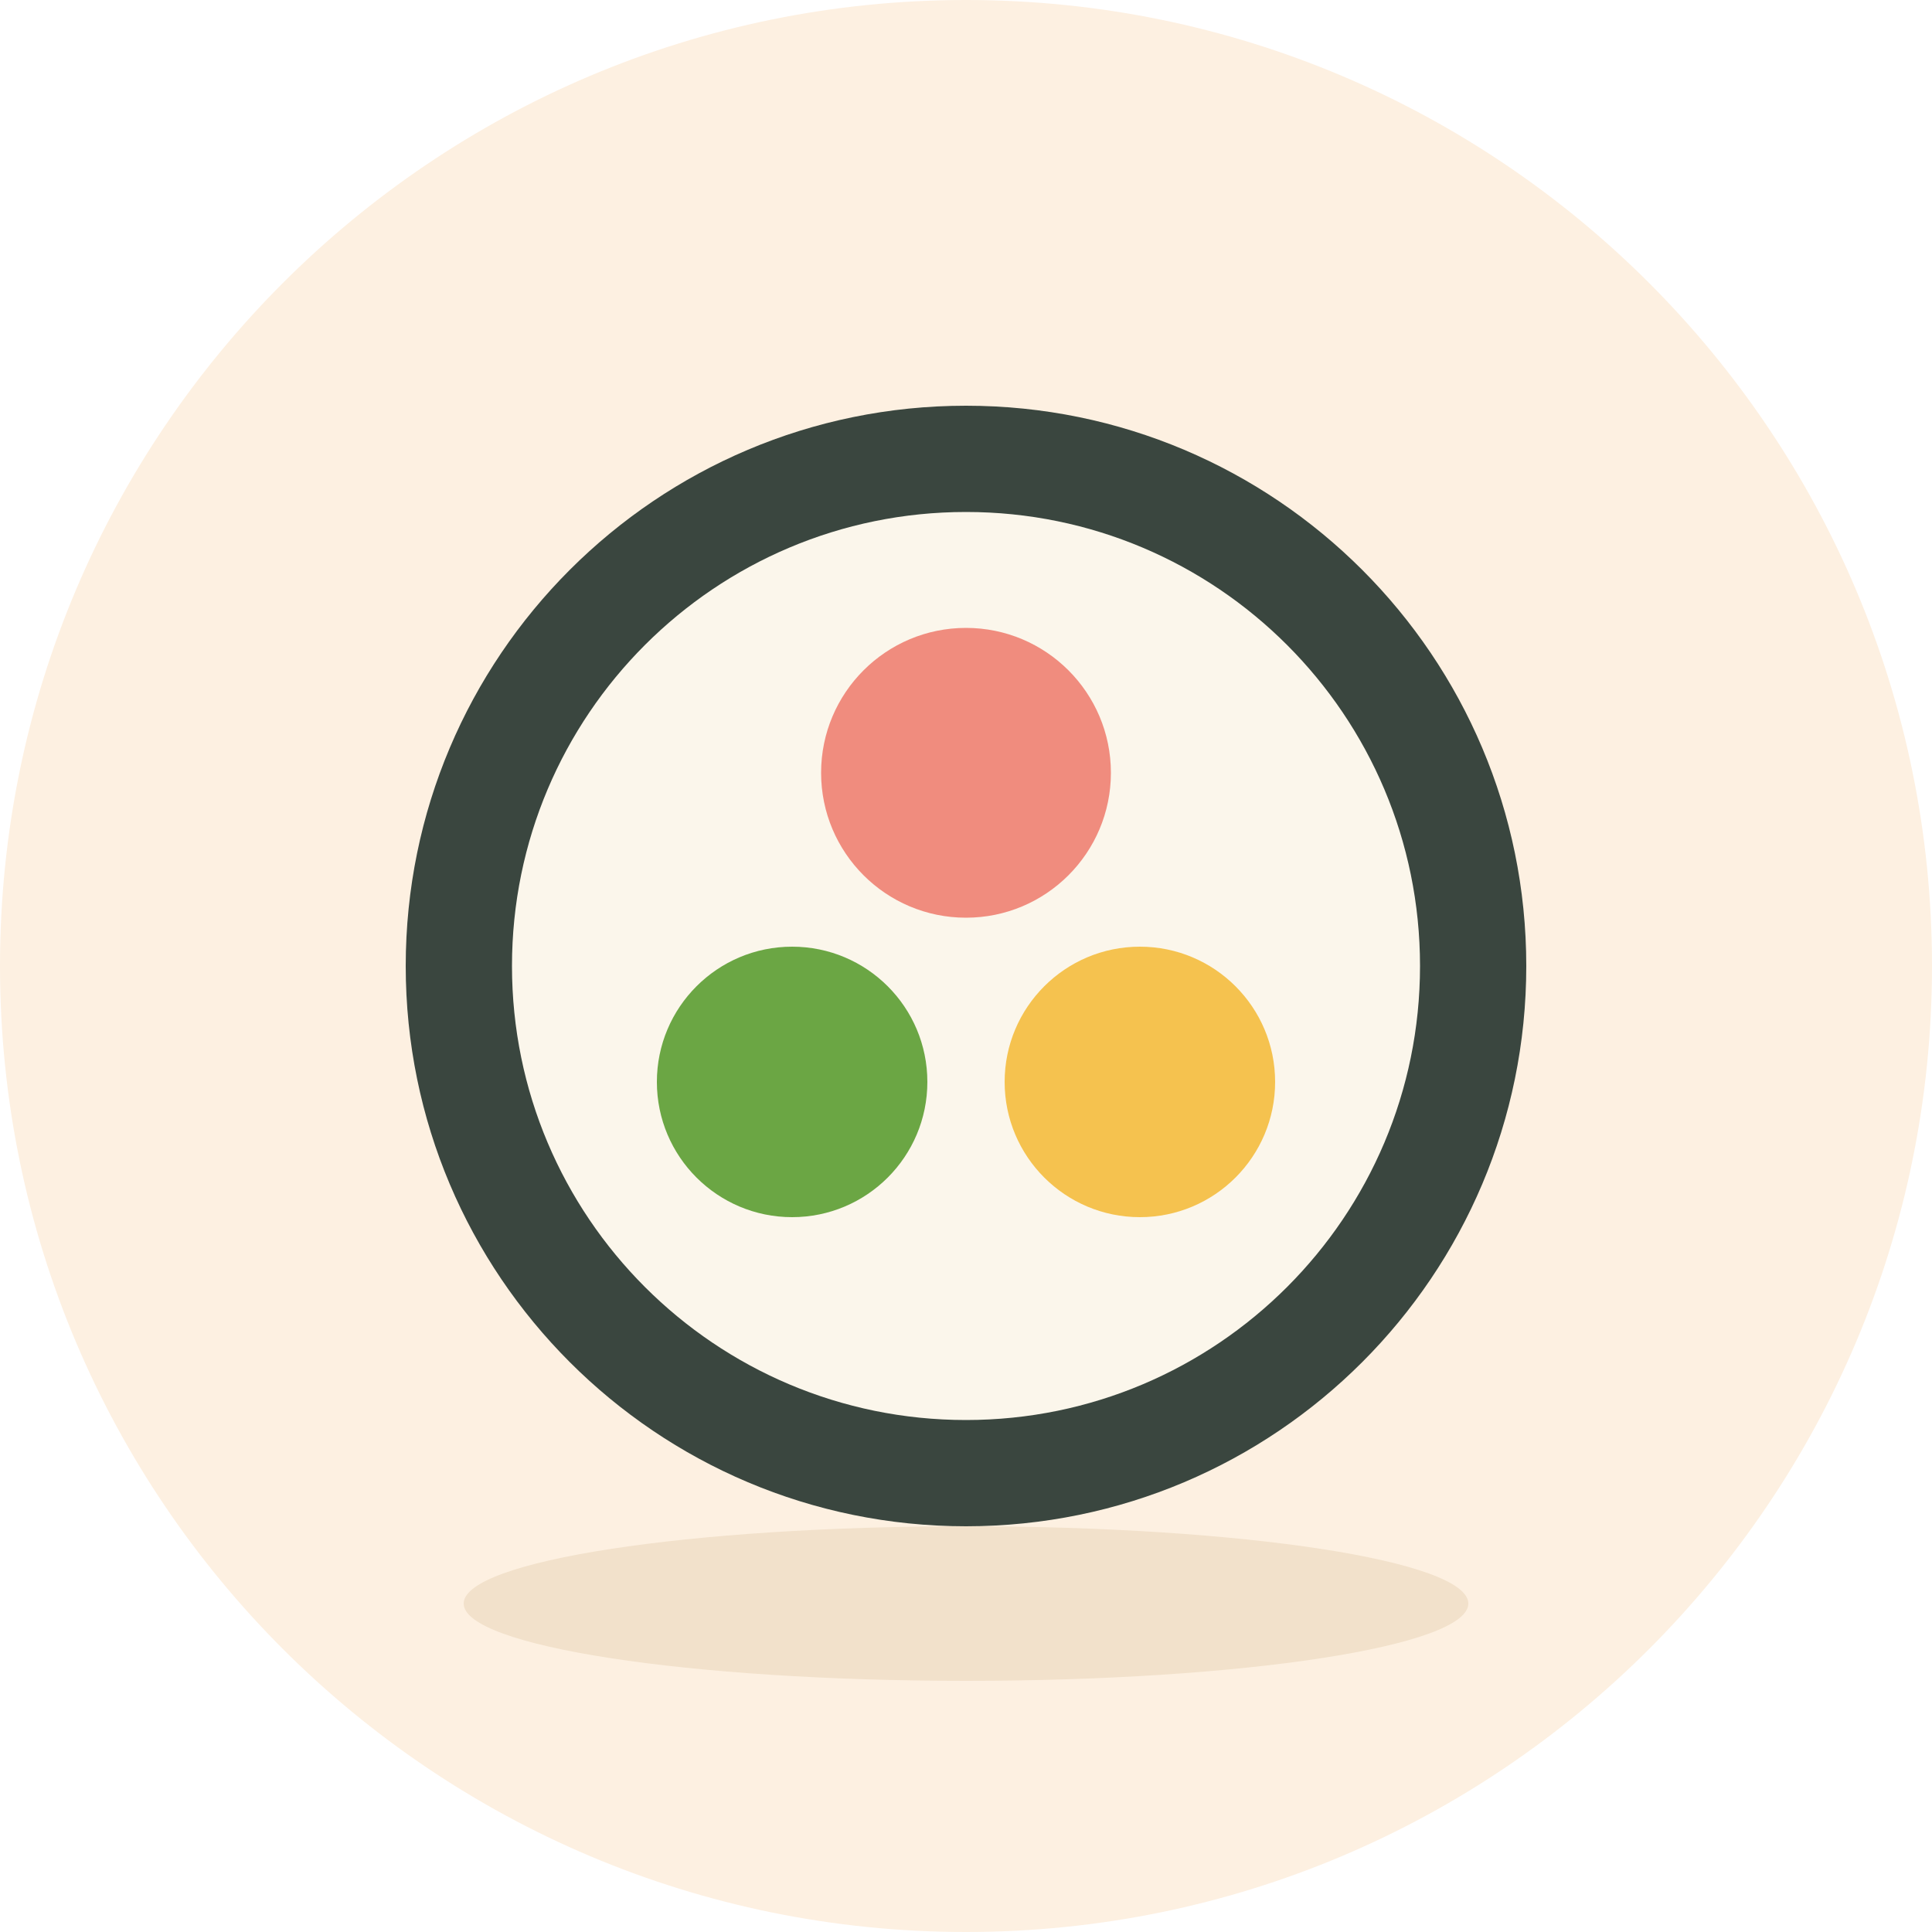
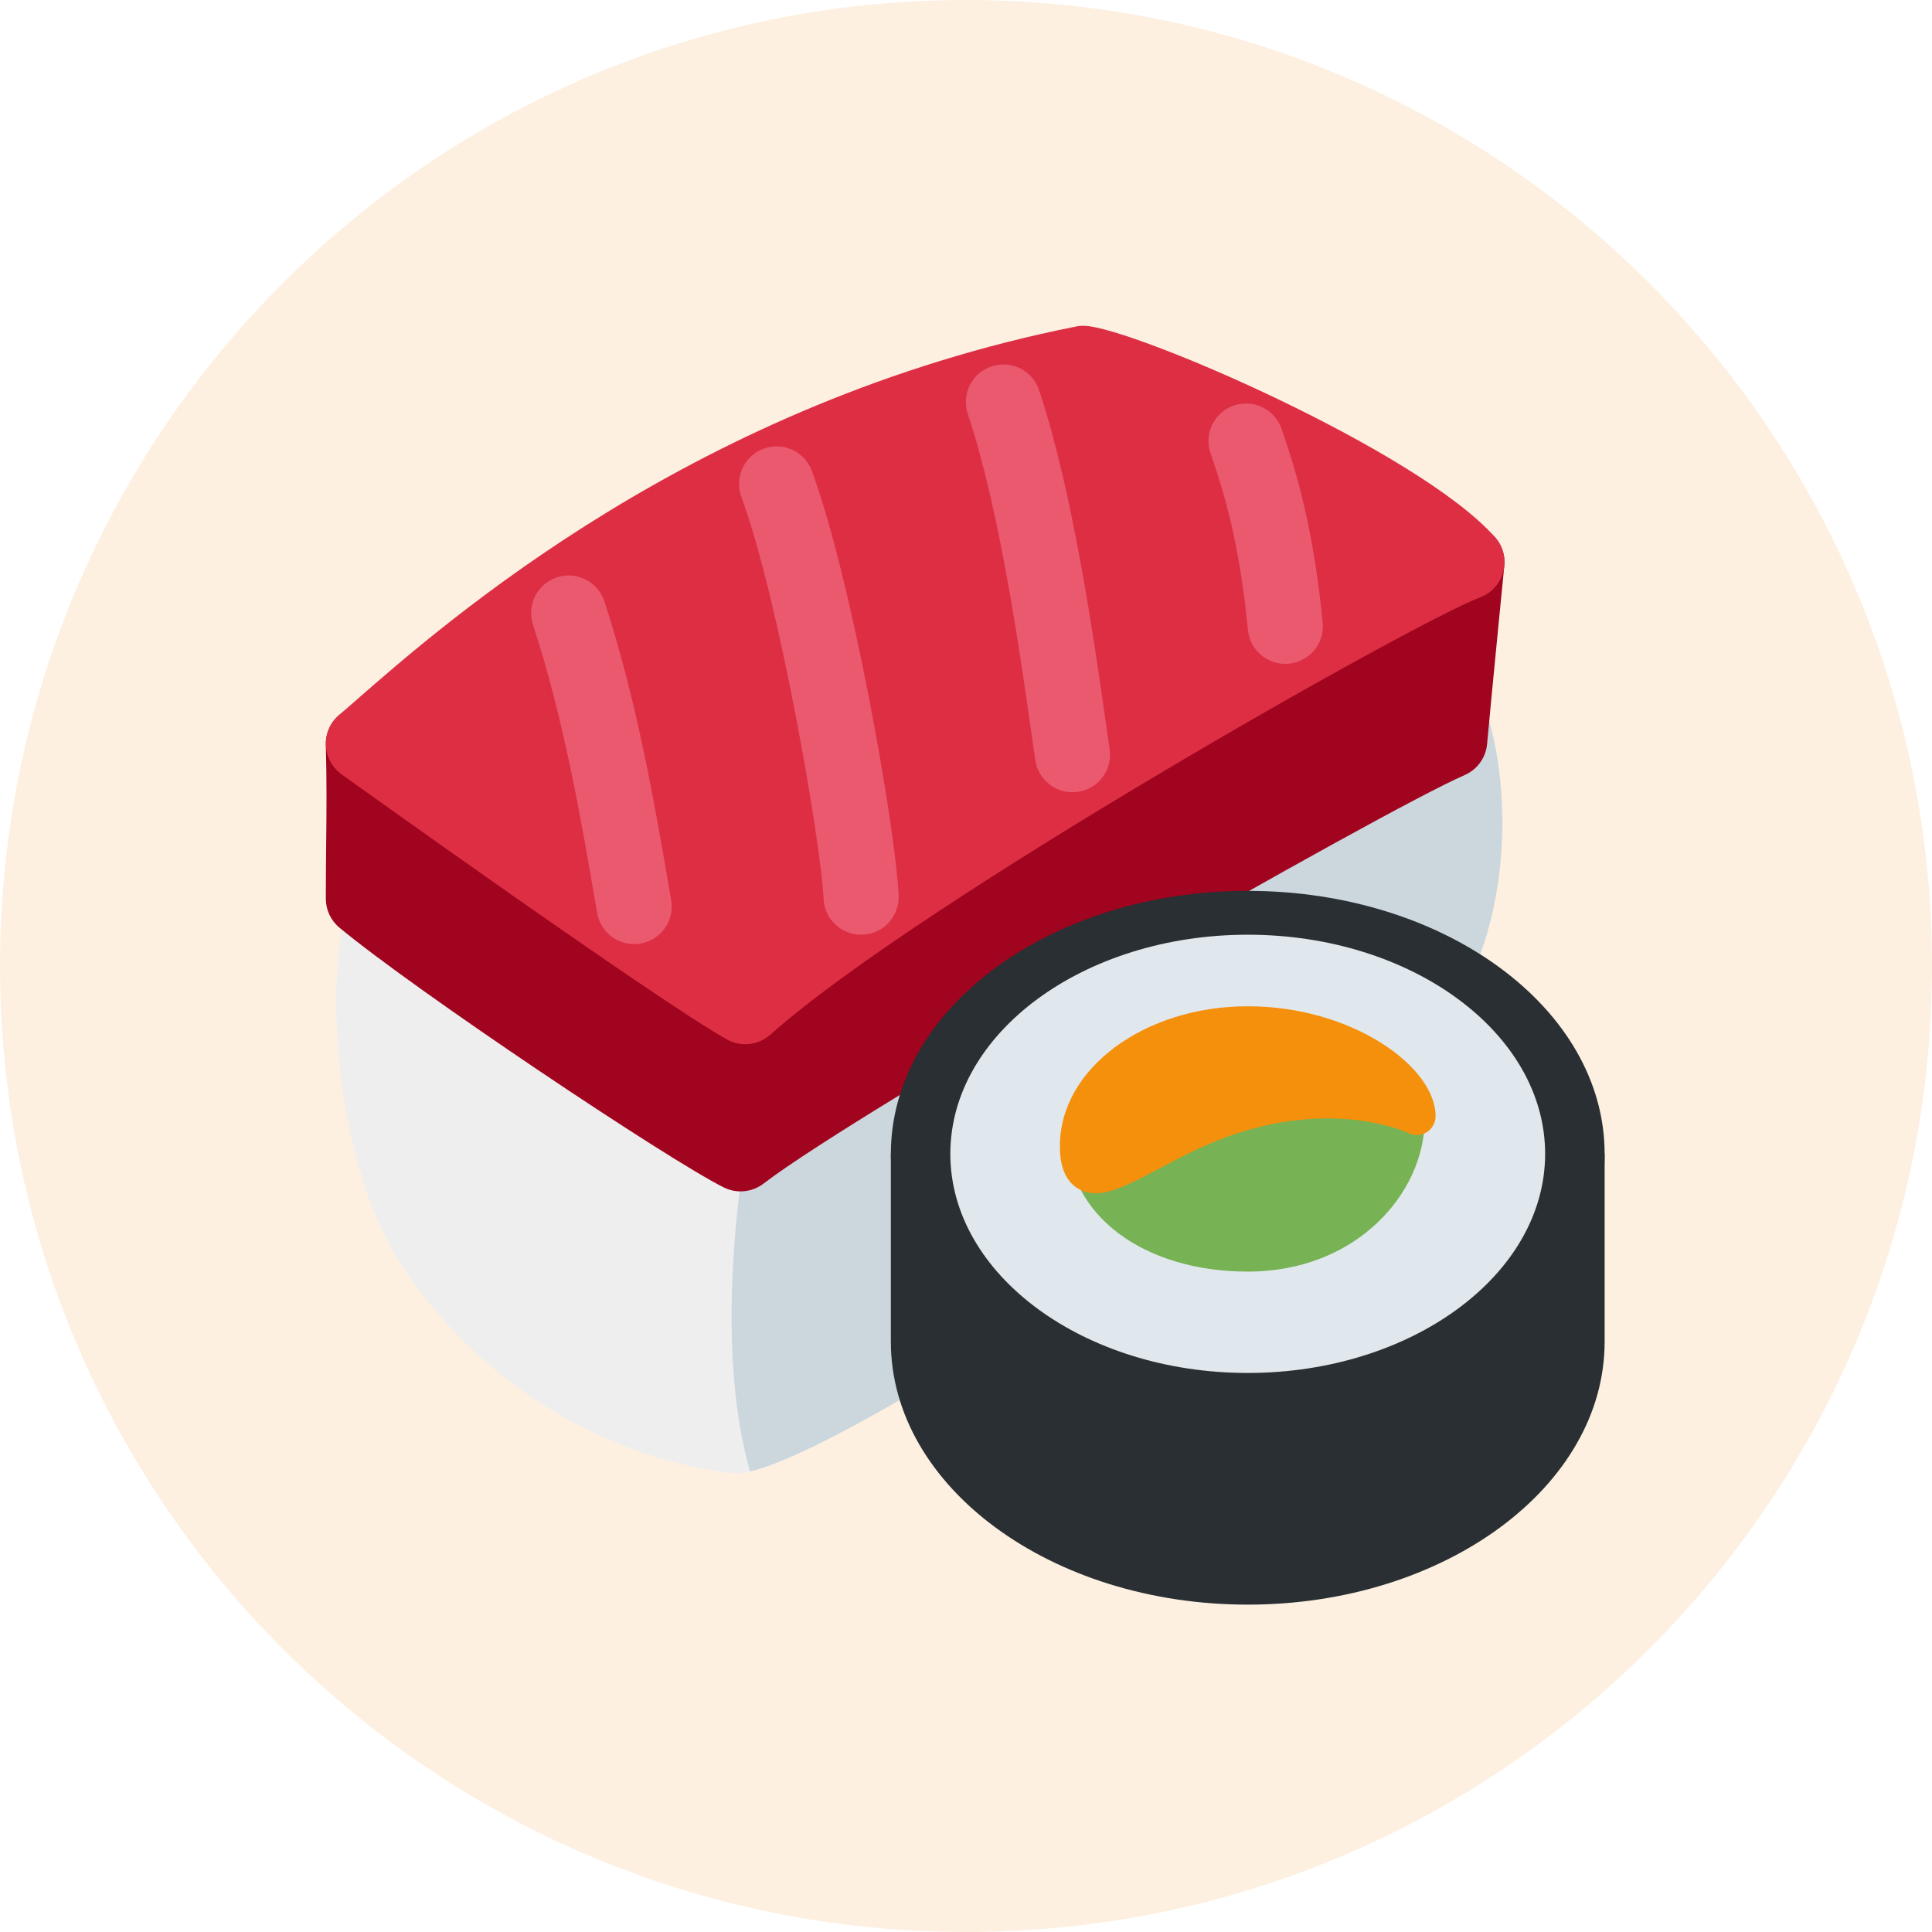
<svg xmlns="http://www.w3.org/2000/svg" viewBox="0 0 200 200">
  <circle cx="100" cy="100" r="100" fill="#FDF0E1" />
-   <ellipse cx="100" cy="166" rx="52" ry="8" fill="#F2E1CB" />
-   <circle cx="100" cy="100" r="58" fill="#3A463F" />
-   <circle cx="100" cy="100" r="47" fill="#FBF6EB" />
-   <path d="M100 53 a47 47 0 0 1 0 94 a47 47 0 0 0 0 -94" fill="#EFE7D6" />
-   <circle cx="100" cy="80" r="15" fill="#F08C7E" />
-   <circle cx="82" cy="112" r="14" fill="#6BA644" />
-   <circle cx="118" cy="112" r="14" fill="#F5C24F" />
+   <svg x="30" y="30" width="140" height="140" viewBox="0 0 36 36">
+     <path fill="#EEE" d="M29.462 7.969c-.395-.23-.914-.337-1.633-.337-5.581 0-24.582 7.088-25.388 7.39a.994.994 0 0 0-.446.332C.755 16.988 1 23 3 26c2.755 4.133 6.821 5.304 8.778 5.495.032.003.108.007.14.007 2.458 0 18.332-10.761 19.524-13.234 1.371-2.843 1.281-8.4-1.98-10.299z" />
+     <path fill="#CCD6DD" d="M26 10c-4 3-13 9-13 9-.714 2.141-1.923 8.343-.748 12.454 3.29-.745 18.042-10.805 19.19-13.186 1.035-2.145 1.235-5.834-.13-8.332C29.564 8.904 27.693 8.73 26 10z" />
+     <path fill="#A0041E" d="M32.018 6.521a.995.995 0 0 0-.846-.257L1.796 11.097a1 1 0 0 0-.837 1.013c.026 1.01.019 1.746.01 2.573-.005.46-.01.948-.01 1.525 0 .297.132.58.361.77 2.033 1.687 8.714 6.157 10.233 6.917a1.008 1.008 0 0 0 1.057-.102c2.556-1.967 16.483-9.93 18.663-10.875a1 1 0 0 0 .598-.827c.125-1.372.458-4.741.458-4.741a1 1 0 0 0-.311-.829z" />
+     <path fill="#DD2E44" d="M32.085 6.589c-2.02-2.295-9.627-5.574-10.917-5.63a.949.949 0 0 0-.238.018C10.824 2.991 4.211 8.783 1.721 10.964l-.416.362a1.003 1.003 0 0 0 .07 1.57c.339.243 8.316 5.96 10.257 7.058a1.007 1.007 0 0 0 1.159-.125c3.915-3.499 17.1-10.961 18.899-11.644a1 1 0 0 0 .395-1.596z" />
+     <path fill="#EA596E" d="M9.166 17.417a1 1 0 0 1-.984-.83l-.046-.267c-.398-2.308-.849-4.925-1.669-7.425a1 1 0 0 1 1.9-.623c.866 2.639 1.33 5.332 1.739 7.708l.046.266a.999.999 0 0 1-.986 1.171zm6.042-.25a1 1 0 0 1-.998-.95c-.077-1.54-1.186-7.973-2.19-10.705a1 1 0 0 1 1.877-.691c1.064 2.895 2.217 9.435 2.31 11.295a.999.999 0 0 1-.999 1.051zm5.625-3.792a1 1 0 0 1-.988-.852l-.113-.787c-.293-2.061-.839-5.897-1.68-8.42a1 1 0 1 1 1.897-.633c.898 2.695 1.461 6.647 1.763 8.771l.112.772a1 1 0 0 1-.991 1.149zm5.666-3.417a1 1 0 0 1-.994-.901c-.186-1.863-.473-3.22-.989-4.684a1 1 0 1 1 1.886-.665c.565 1.604.893 3.144 1.093 5.15a1 1 0 0 1-.996 1.1z" />
+     <path fill="#292F33" d="M32.136 23c-1.714-1.235-4.055-2-6.636-2s-4.922.765-6.636 2H16v5c0 3.859 4.262 7 9.5 7s9.5-3.141 9.5-7v-5h-2.864z" />
+     <ellipse cx="25.5" cy="23" fill="#292F33" rx="9.5" ry="7" />
+     <g fill="#E1E8ED">
+       <path d="M32.583 23c0 2.762-3.171 5-7.083 5s-7.083-2.238-7.083-5 3.171-5 7.083-5 7.083 2.238 7.083 5z" />
+       <path d="M25.5 28.833c-4.365 0-7.917-2.616-7.917-5.833s3.552-5.833 7.917-5.833 7.916 2.617 7.916 5.833-3.551 5.833-7.916 5.833zm0-10c-3.446 0-6.25 1.869-6.25 4.167s2.804 4.167 6.25 4.167 6.25-1.869 6.25-4.167-2.804-4.167-6.25-4.167z" />
+     </g>
+     <g fill="#77B255">
+       <path d="M21.209 22.542c0-.422 1.806-.335 4.291-.335s4.209-.546 4.209-.124c0 1.775-1.724 3.552-4.209 3.552s-4.291-1.318-4.291-3.093z" />
+       <path d="M25.5 26.135c-2.776 0-4.791-1.511-4.791-3.593 0-.172.069-.336.195-.461.378-.377 1.197-.393 3.503-.378l1.093.004c1.094 0 2.054-.11 2.756-.191.993-.113 1.443-.165 1.746.104l.168.149.039.313c0 1.949-1.801 4.053-4.709 4.053zm-3.777-3.358c.157 1.38 1.697 2.357 3.777 2.357 2.046 0 3.474-1.343 3.683-2.707-.22.013-.528.049-.812.081-.726.084-1.719.198-2.87.198l-1.099-.004c-1.05-.006-2.219-.011-2.679.075z" />
+     </g>
+     <g fill="#F4900C">
+       <path d="M30 22s-2-1-5 0c-2.357.786-4 2.56-4 .785s2.015-3.213 4.5-3.213S30 21 30 22z" />
+       <path d="M21.446 24.05a.884.884 0 0 1-.468-.127c-.478-.288-.478-.928-.478-1.138 0-2.047 2.243-3.713 5-3.713 2.77 0 5 1.602 5 2.928 0 .173-.09.334-.237.426a.502.502 0 0 1-.484.022c-.033-.017-1.887-.886-4.62.026-.757.252-1.435.61-2.032.927-.682.361-1.225.649-1.681.649zm4.054-3.978c-2.206 0-4 1.217-4 2.713 0 .127.01.208.021.257.232-.045.749-.318 1.138-.524.601-.317 1.349-.714 2.184-.992 1.696-.565 3.097-.529 4.043-.366-.676-.543-1.87-1.088-3.386-1.088z" />
+     </g>
+   </svg>
</svg>
